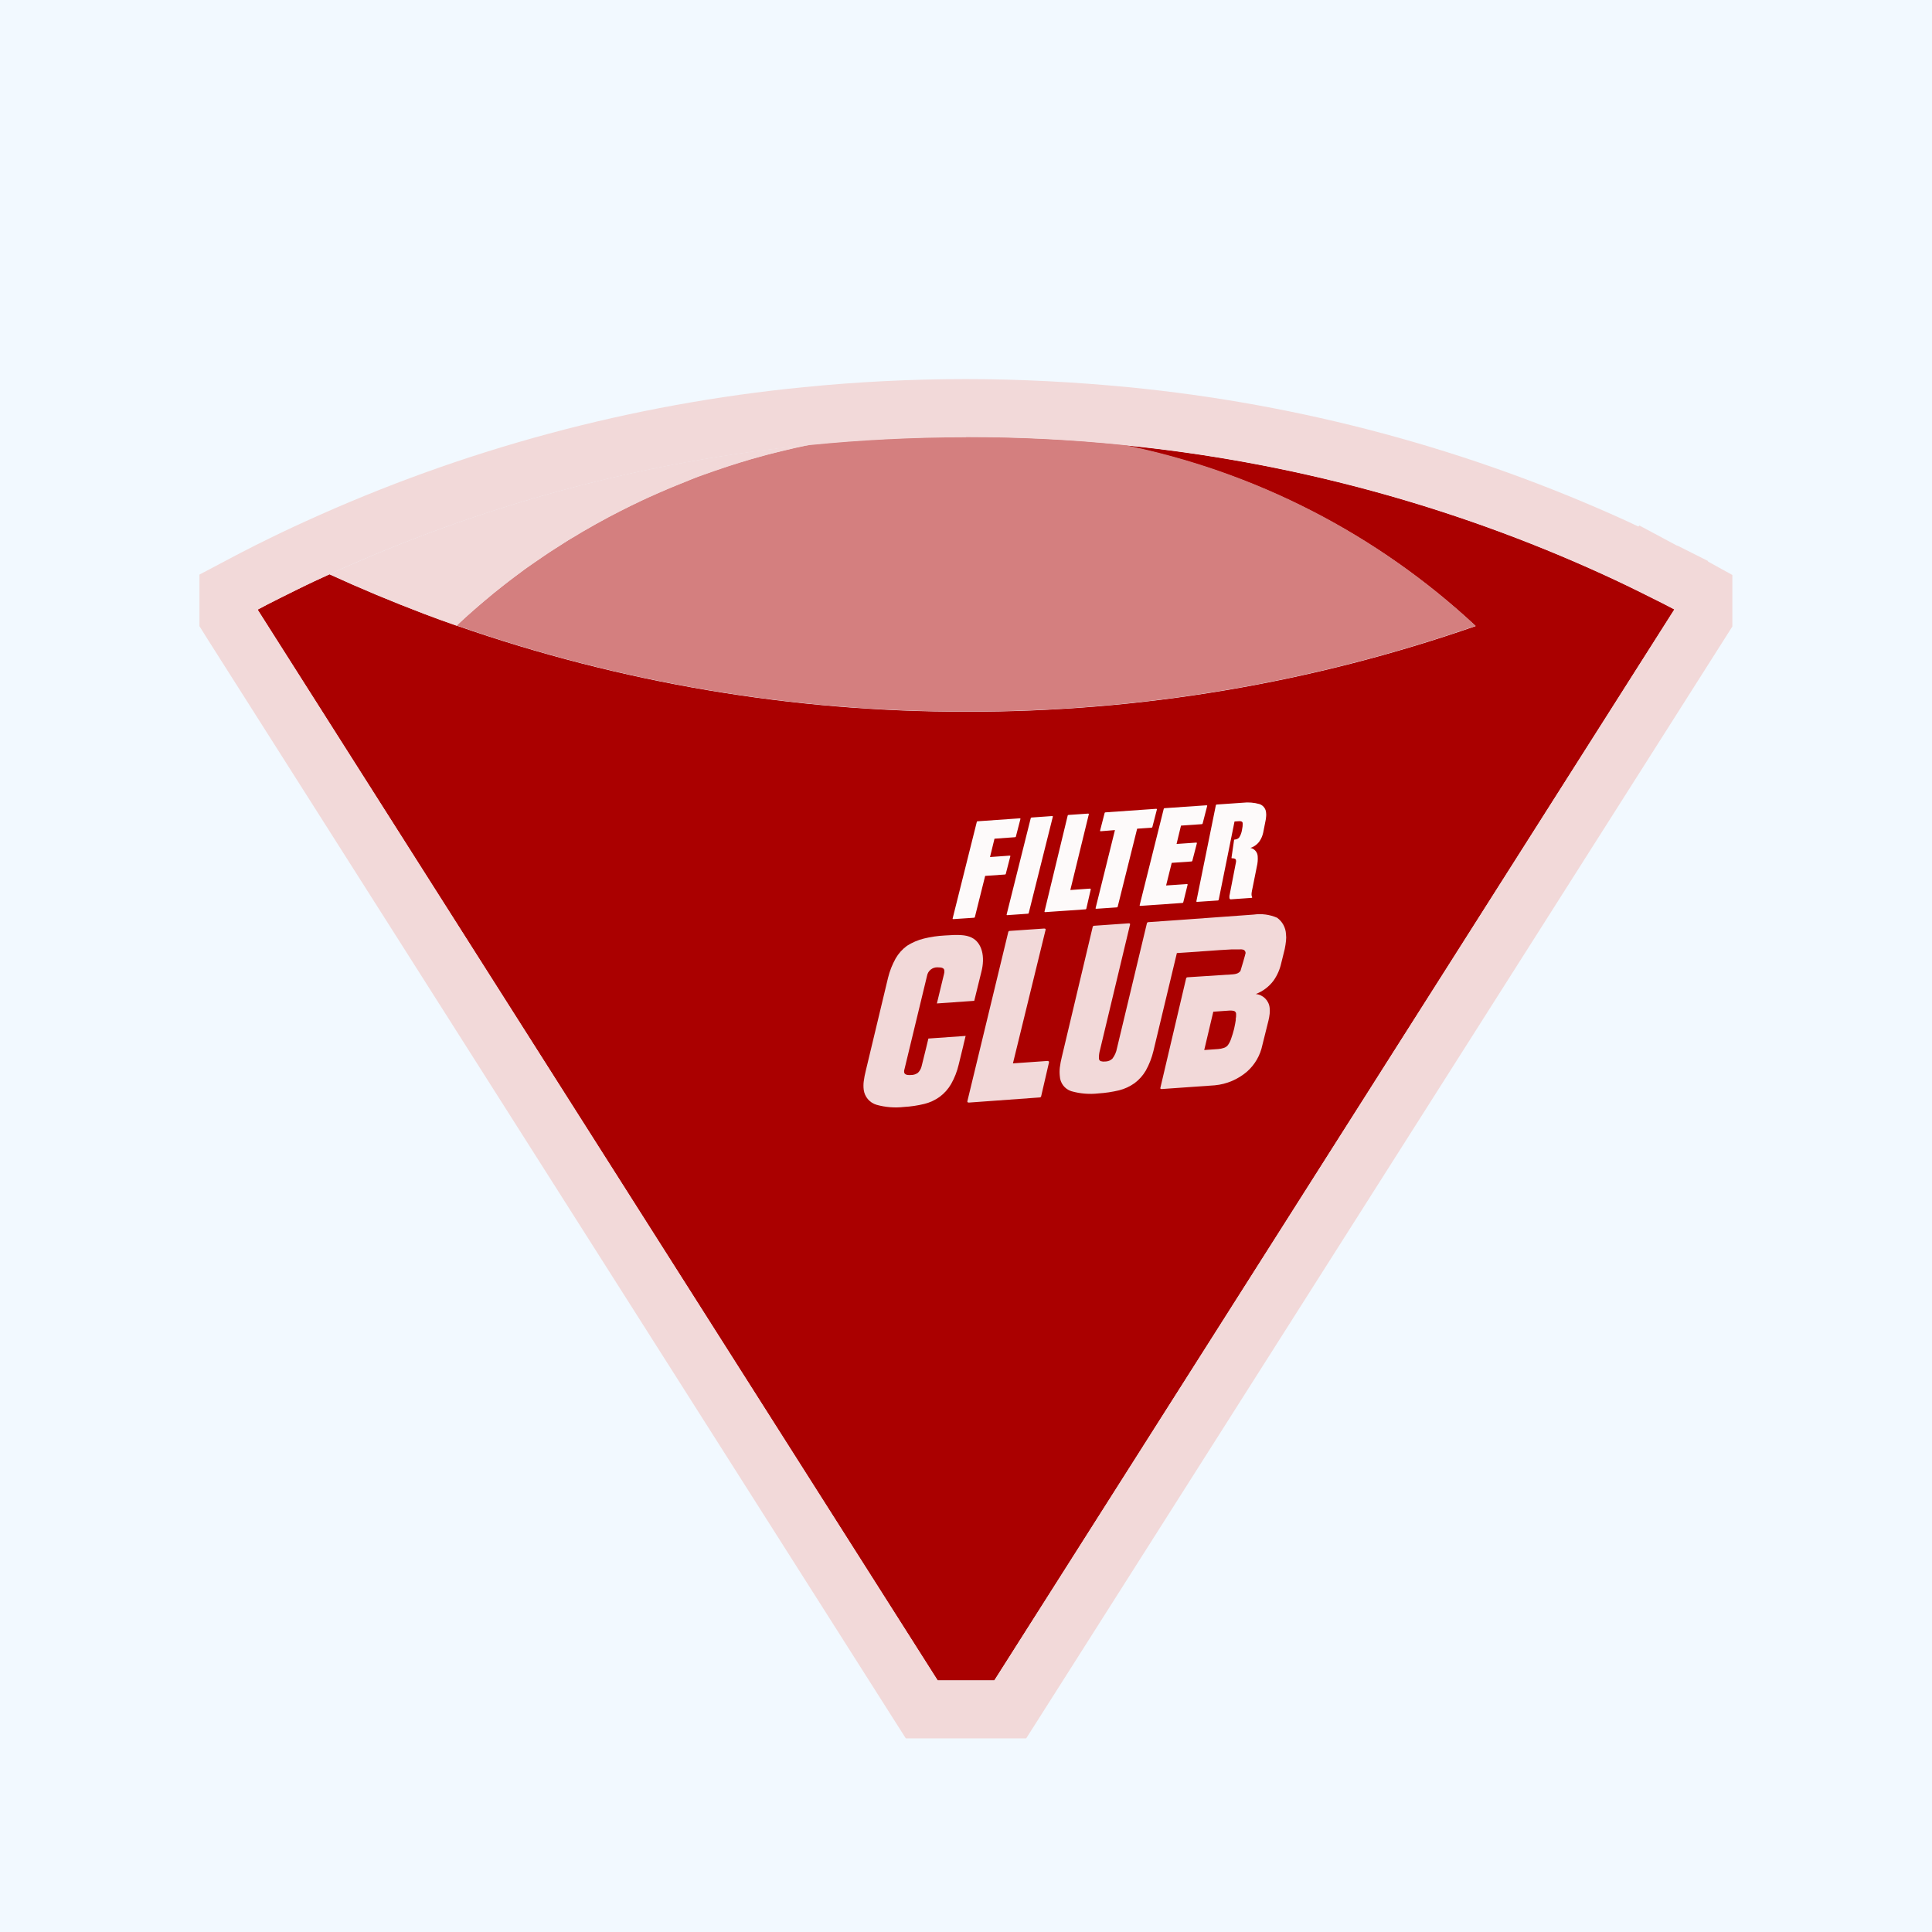
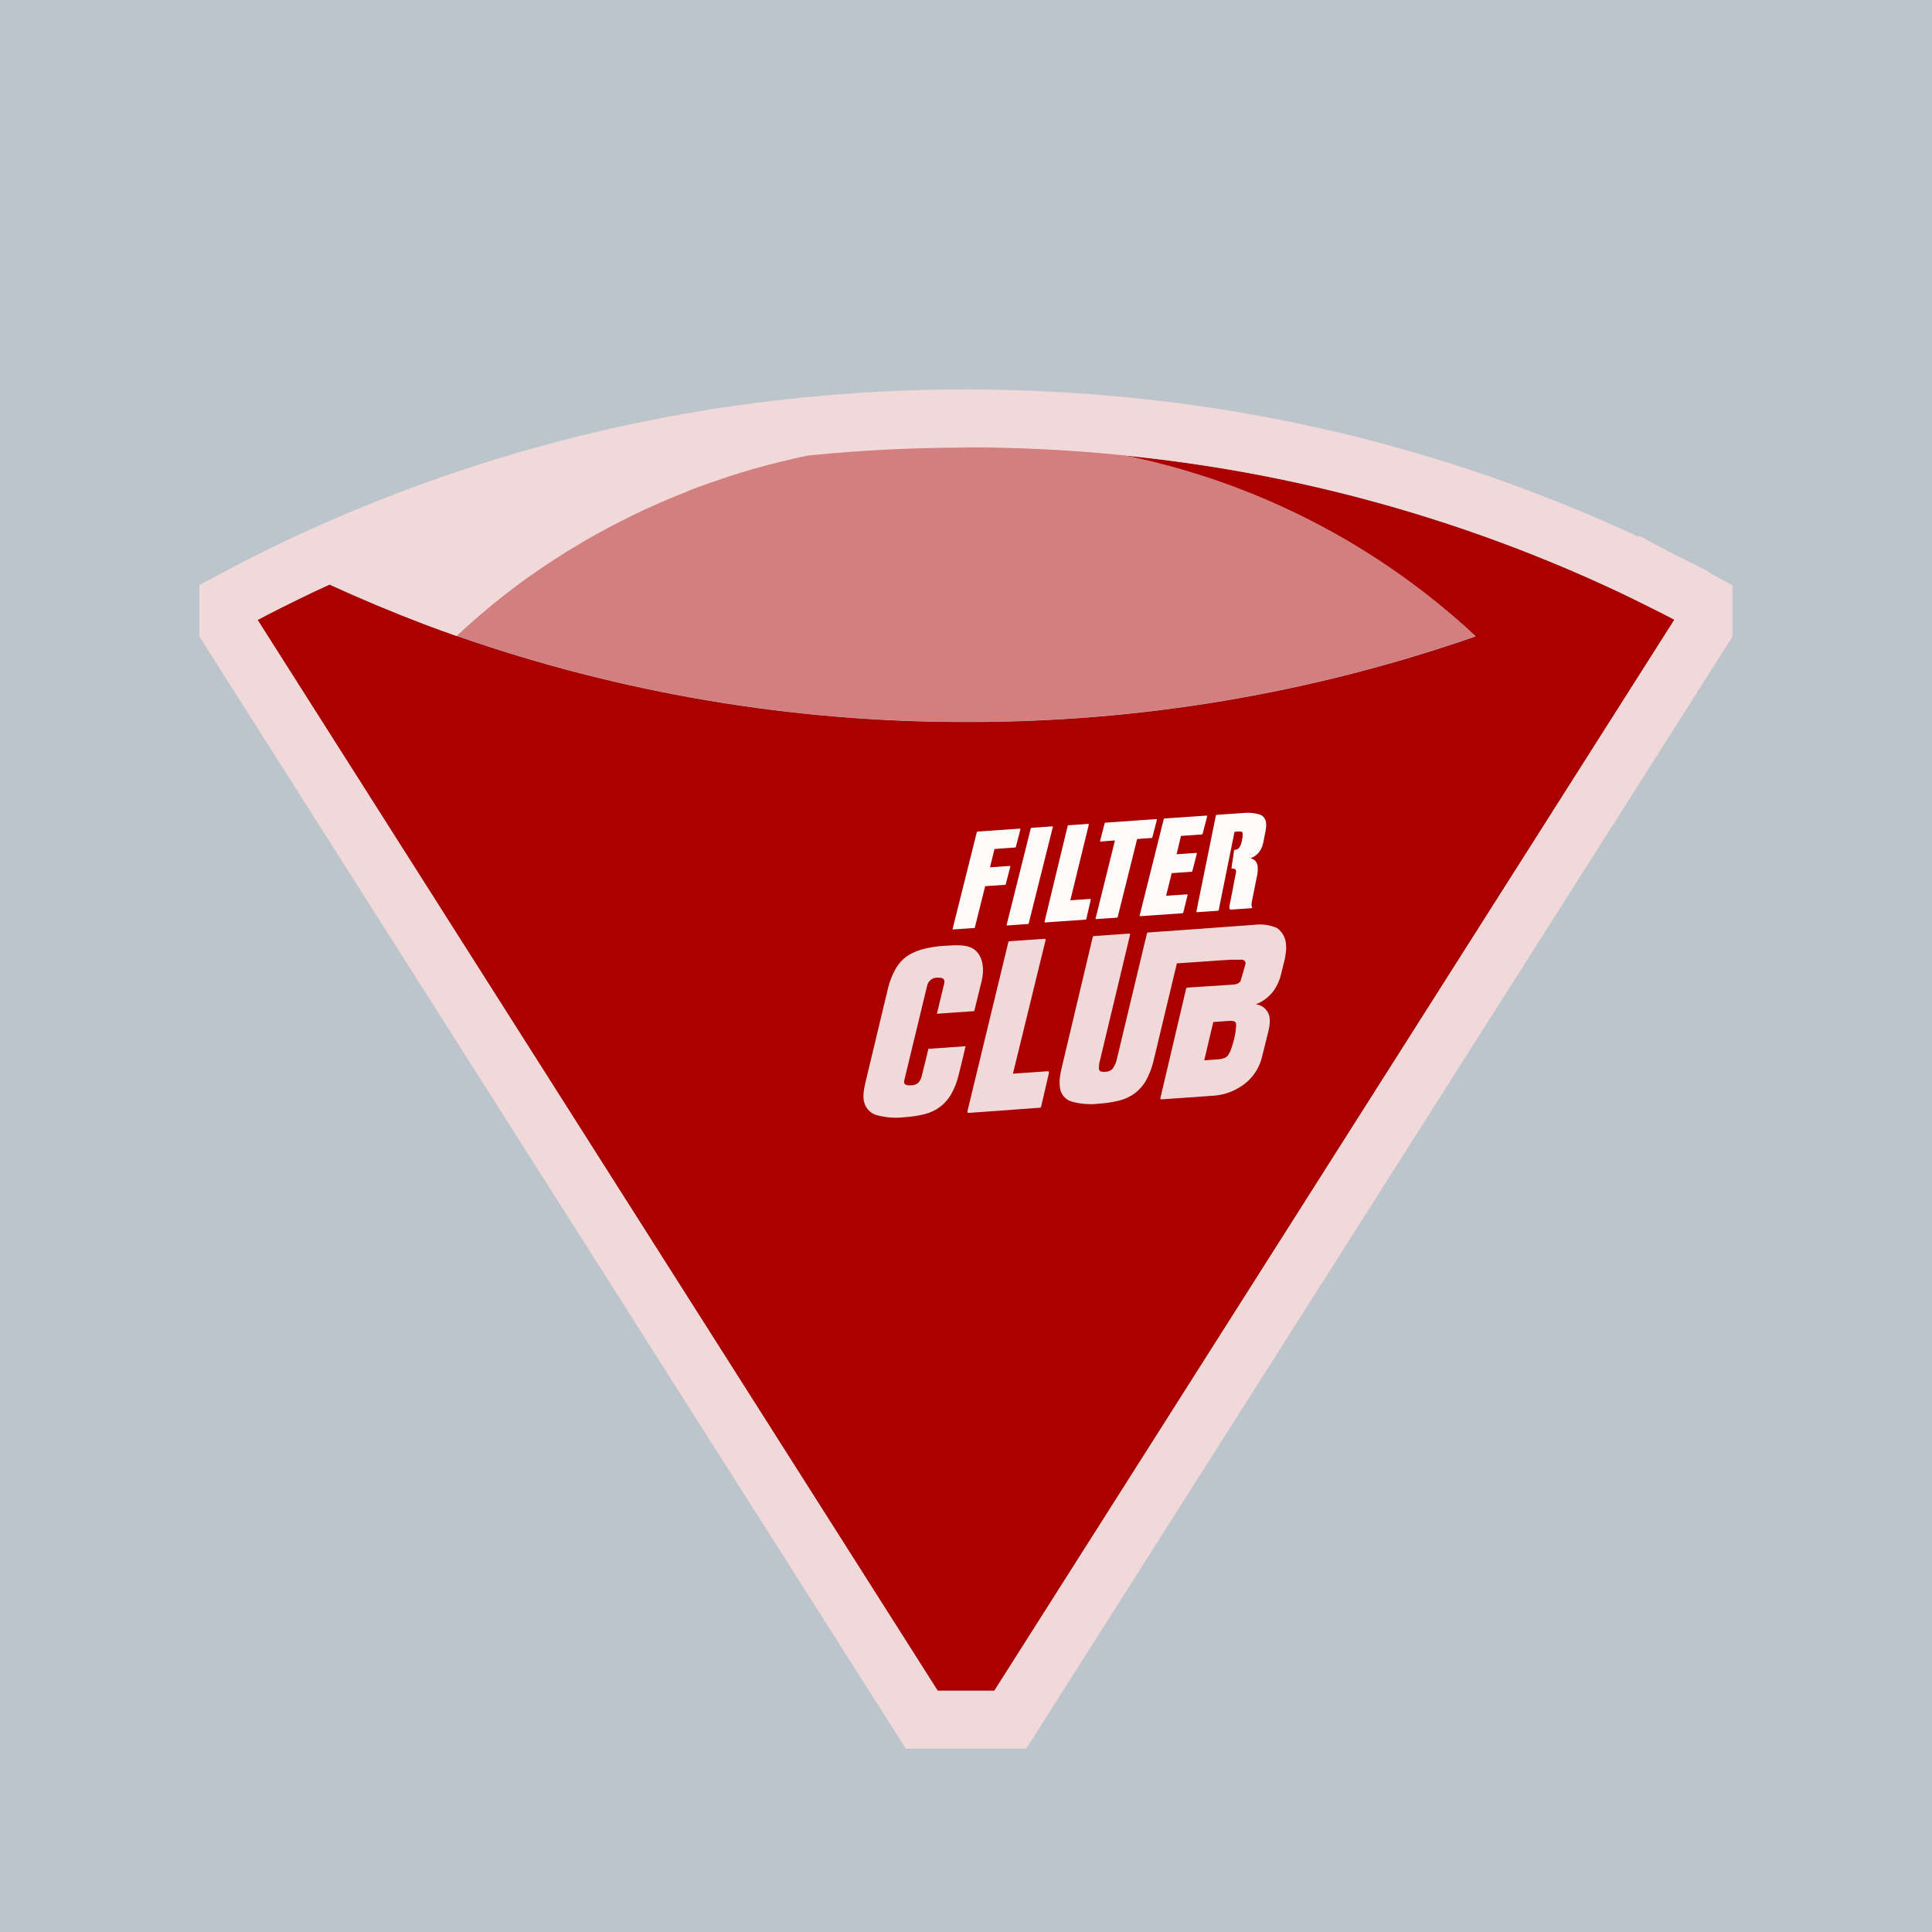
- <svg xmlns="http://www.w3.org/2000/svg" id="RC" viewBox="0 0 375 375">
+ <svg xmlns="http://www.w3.org/2000/svg" viewBox="0 0 375 375">
  <defs>
-     <style>.cls-1{fill:#f2f9ff;}.cls-2{fill:#a00;}.cls-3{fill:#d47f7f;}.cls-4{fill:#f2d9d9;}.cls-5{fill:#fdfafa;}</style>
+     <style>.cls-4{fill:#f2d9d9}.cls-5{fill:#fdfafa}</style>
  </defs>
-   <rect class="cls-1" width="375" height="375" />
-   <g id="_70_fok" data-name="70 fok">
-     <g id="Cone">
-       <path class="cls-2" d="M325,118.29v0l-17.92,28.22L193,326.17H182L67.92,146.55,50,118.33v0q2.05-1.1,4.15-2.14l.57-.29a.91.91,0,0,1,.14-.07c1.73-.87,3.46-1.72,5.21-2.55.53-.25,1-.5,1.59-.74l.4-.19c.49-.24,1-.47,1.49-.69a2.87,2.87,0,0,1,.4-.18q9,4.13,18.35,7.65,3.17,1.2,6.36,2.31a298.4,298.4,0,0,0,99,16.7,298.39,298.39,0,0,0,98.77-16.62,141.15,141.15,0,0,0-68.54-35.13,293.75,293.75,0,0,1,93.33,25.15q4.59,2.1,9.07,4.36h0l.57.29Q322.95,117.2,325,118.29Z" />
-       <path class="cls-3" d="M286.42,121.48a298.39,298.39,0,0,1-98.77,16.62,298.4,298.4,0,0,1-99-16.7c.07-.06.13-.13.2-.18l1.3-1.21.72-.65,1.27-1.12c.59-.53,1.19-1,1.79-1.54q1.91-1.62,3.88-3.16c.69-.55,1.4-1.09,2.11-1.62s1.34-1,2-1.49l.34-.24c.66-.47,1.31-.94,2-1.39s1.28-.88,1.92-1.31l.57-.38c.66-.43,1.31-.86,2-1.28s1.46-.93,2.2-1.38,1.59-1,2.4-1.43,1.45-.84,2.19-1.25l.46-.25c.69-.39,1.38-.77,2.08-1.14l2.41-1.25c.66-.34,1.32-.67,2-1q.69-.35,1.38-.66l.59-.29,1.54-.71c.69-.32,1.39-.63,2.09-.93l1.84-.79c1-.43,2-.85,3.08-1.25.82-.33,1.66-.65,2.49-1q2.94-1.1,5.95-2.06l2.05-.65,2.36-.71.65-.18,1.8-.5.92-.25,2.4-.6c.91-.23,1.83-.44,2.75-.65s1.85-.41,2.78-.6q15-1.5,30.37-1.51t30.38,1.51A141.15,141.15,0,0,1,286.42,121.48Z" />
-       <path class="cls-4" d="M157.13,86.35c-.93.19-1.86.39-2.78.6s-1.84.42-2.75.65l-2.4.6-.92.25-1.8.5-.65.18-2.36.71-2.05.65q-3,1-5.95,2.06c-.83.31-1.67.63-2.49,1-1,.4-2.06.82-3.08,1.25l-1.84.79c-.7.3-1.4.61-2.09.93l-1.54.71-.59.29q-.69.31-1.38.66c-.67.32-1.33.65-2,1l-2.41,1.25c-.7.37-1.39.75-2.08,1.14l-.46.25c-.74.41-1.47.83-2.19,1.25s-1.6,1-2.4,1.43-1.47.91-2.2,1.38-1.32.85-2,1.28l-.57.38c-.64.43-1.29.86-1.92,1.31s-1.32.92-2,1.39l-.34.24c-.67.49-1.35,1-2,1.49s-1.42,1.07-2.11,1.62q-2,1.54-3.88,3.16c-.6.5-1.2,1-1.79,1.54-.43.36-.85.74-1.27,1.12l-.72.65-1.3,1.21c-.07,0-.13.12-.2.18q-3.19-1.11-6.36-2.31Q73,115.57,64,111.44A293.46,293.46,0,0,1,157.13,86.35Z" />
-       <path id="keret" class="cls-4" d="M187.5,84.83q15.41,0,30.38,1.52a294,294,0,0,1,93.33,25.14c3.06,1.4,6.08,2.87,9.07,4.37h0l.57.28c1.39.71,2.77,1.41,4.14,2.15v0l-17.92,28.22L193,326.17H182L67.92,146.55,50,118.33v0c1.37-.74,2.75-1.44,4.15-2.15l.57-.28a.46.46,0,0,1,.14-.07c3-1.5,6-3,9.09-4.36a293.45,293.45,0,0,1,93.18-25.08q15-1.5,30.37-1.52Zm0-11.25c-10.53,0-21.12.53-31.49,1.57A303.92,303.92,0,0,0,59.29,101.2c-2.86,1.29-5.9,2.74-9.28,4.43l-.49.24-.5.26c-1.51.76-2.93,1.49-4.31,2.23l-6,3.17v10l1.75,2.8,17.92,28.22L172.5,332.2l3.32,5.22h23.36l3.32-5.22L316.58,152.58l17.92-28.22,1.75-2.76v-10L331.53,109v-.11l-4.81-2.42-.73-.37-.38-.19-.1,0L318.2,102l-.2.2-2.11-1A304.46,304.46,0,0,0,219,75.15c-10.37-1-21-1.57-31.5-1.57Z" />
-     </g>
-     <g id="Filter">
-       <path class="cls-5" d="M189.75,159.41l8.13-.57c.15,0,.21,0,.18.14l-.88,3.41a.16.16,0,0,1-.15.11l-4,.29-.87,3.56,3.77-.27c.14,0,.2,0,.17.14l-.88,3.41a.16.16,0,0,1-.14.11l-3.86.27-2,8a.19.19,0,0,1-.14.12l-4,.27c-.14,0-.2,0-.17-.14l4.68-18.7A.16.16,0,0,1,189.75,159.41Z" />
-       <path class="cls-5" d="M195.39,177.49l4.68-18.7a.18.18,0,0,1,.15-.11l3.95-.28c.15,0,.21,0,.18.14l-4.68,18.7a.16.16,0,0,1-.15.11l-4,.28C195.42,177.64,195.36,177.59,195.39,177.49Z" />
-       <path class="cls-5" d="M202.74,176.91l4.5-18.62a.17.17,0,0,1,.14-.11l3.79-.26c.14,0,.2,0,.17.13l-3.59,14.7,3.79-.27c.15,0,.2.08.17.18l-.86,3.73a.19.19,0,0,1-.14.11l-7.8.54C202.77,177.05,202.71,177,202.74,176.91Z" />
-       <path class="cls-5" d="M213.7,161.34c-.14,0-.2,0-.17-.14l.88-3.41a.16.16,0,0,1,.14-.11l9.82-.69c.15,0,.21,0,.18.14l-.88,3.41a.16.16,0,0,1-.15.11l-2.8.2L216.94,176a.22.22,0,0,1-.15.12l-3.95.27c-.15,0-.21,0-.18-.14l3.75-15.13Z" />
-       <path class="cls-5" d="M226,156.87l8.13-.56c.15,0,.21,0,.18.14l-.88,3.4a.22.22,0,0,1-.15.12l-4.05.28-.86,3.56,3.76-.26c.15,0,.21,0,.18.14l-.88,3.4a.18.18,0,0,1-.15.12l-3.85.27-1.09,4.39,4-.27c.14,0,.2,0,.17.14l-.84,3.4a.19.19,0,0,1-.15.12l-8.13.57q-.23,0-.18-.15L225.88,157A.22.22,0,0,1,226,156.87Z" />
-       <path class="cls-5" d="M236.55,174.66a.22.22,0,0,1-.15.12l-4,.27c-.15,0-.21,0-.18-.14L236,156.28a.19.19,0,0,1,.14-.12l5.07-.35a8.36,8.36,0,0,1,3.25.26,1.89,1.89,0,0,1,1.29,1.71,3.2,3.2,0,0,1,0,.76,5.92,5.92,0,0,1-.13.87l-.44,2.22a5.22,5.22,0,0,1-.26.83,4.32,4.32,0,0,1-.46.84,3.42,3.42,0,0,1-1.76,1.28,1.75,1.75,0,0,1,1.42,1.65,6.29,6.29,0,0,1-.16,1.92l-.8,4c-.11.51-.19.88-.22,1.14a2,2,0,0,0,0,.58,1,1,0,0,0,.09.22c.06.12,0,.18-.14.19l-4,.28a.18.18,0,0,1-.17-.07.4.4,0,0,1-.09-.2l0-.25a1.07,1.07,0,0,1,0-.18.76.76,0,0,1,.05-.21l0,0,1.23-6.34a.92.92,0,0,0,0-.29c0-.29-.28-.43-.73-.43-.12,0-.17,0-.14-.15l.49-3.38c0-.07.05-.1.15-.11a1.19,1.19,0,0,0,.84-.38,3.81,3.81,0,0,0,.55-1.49,4.56,4.56,0,0,0,.13-1.27q0-.47-.72-.42l-.86.06Z" />
-     </g>
-     <g id="Club">
-       <path class="cls-4" d="M188.62,182c-1.18-.6-2.73-.6-5.28-.42a21.5,21.5,0,0,0-4,.59,11,11,0,0,0-3.31,1.42,8,8,0,0,0-2.19,2.45,15.13,15.13,0,0,0-1.48,3.78l-4.31,18a16.66,16.66,0,0,0-.4,2.08,6.45,6.45,0,0,0,0,1.65,3.51,3.51,0,0,0,2.49,2.89,13.89,13.89,0,0,0,5.32.42,22,22,0,0,0,3.95-.59,8.53,8.53,0,0,0,3-1.39,8.18,8.18,0,0,0,2.19-2.46,14.19,14.19,0,0,0,1.48-3.78l.93-3.81H187c.14-.59.28-1.17.43-1.76l-7.23.51-.42,1.75-.9,3.64a2.66,2.66,0,0,1-.71,1.26,2.25,2.25,0,0,1-1.37.43c-.84.06-1.25-.13-1.31-.56a1.09,1.09,0,0,1,0-.29,4.31,4.31,0,0,1,.12-.49l4.32-17.89a2,2,0,0,1,2.08-1.67c.82,0,1.23.14,1.29.62a1.84,1.84,0,0,1-.08.73c-.46,1.89-.91,3.77-1.37,5.66l7.25-.51,1.38-5.61C191.25,185.72,190.62,183,188.62,182Z" />
-       <path class="cls-4" d="M187.77,213.73l7.94-32.84a.29.29,0,0,1,.24-.2l6.69-.46c.25,0,.36.06.31.24l-6.34,25.93,6.7-.47c.25,0,.35.14.29.32l-1.52,6.57a.3.3,0,0,1-.25.19l-13.76,1Q187.7,214,187.77,213.73Z" />
-       <path class="cls-4" d="M247.88,178.13a8.44,8.44,0,0,0-4.54-.61l-13.78,1-6.69.47a.3.3,0,0,0-.25.19l-5.82,24.3a4.68,4.68,0,0,1-.88,2,2,2,0,0,1-1.4.56,2.21,2.21,0,0,1-.88-.07.59.59,0,0,1-.34-.54,5.43,5.43,0,0,1,.22-1.67l5.82-24.3q.07-.27-.3-.24l-6.69.47a.28.28,0,0,0-.25.19l-6,25.27a16.7,16.7,0,0,0-.39,2.07,7.65,7.65,0,0,0,0,1.66,3.23,3.23,0,0,0,2.2,2.91,13.6,13.6,0,0,0,5.31.44,23.68,23.68,0,0,0,4-.6,9,9,0,0,0,3-1.39,8.17,8.17,0,0,0,2.19-2.46,15.14,15.14,0,0,0,1.47-3.79l4.55-19,6.85-.47-6.85.47,6.85-.47,1.35-.1c1.08-.07,1.88-.12,2.41-.14l1,0c.15,0,.26,0,.33,0l.22,0a1.78,1.78,0,0,1,.85.1.74.74,0,0,1,.33.6c0,.12-.94,3.35-1,3.49a1.53,1.53,0,0,1-.64.48,3,3,0,0,1-.85.17l-8.8.57a.29.29,0,0,0-.25.19l-5,21.26q-.08.26.3.24l10.24-.72a11.19,11.19,0,0,0,6.31-2.69,9.38,9.38,0,0,0,2.94-5.1l1.18-4.74a10.2,10.2,0,0,0,.24-1.35,5.51,5.51,0,0,0,0-1.15,3,3,0,0,0-2.69-2.69,7.75,7.75,0,0,0,3.45-2.61,9.44,9.44,0,0,0,1.49-3.39l.68-2.75c.11-.56.19-1.07.24-1.54a5.53,5.53,0,0,0,0-1.35A4.17,4.17,0,0,0,247.88,178.13Zm-8,19.76c-.06.47-.18,1.07-.34,1.81v0a20,20,0,0,1-.61,2,4.42,4.42,0,0,1-.61,1.18,1.59,1.59,0,0,1-.78.52,4.27,4.27,0,0,1-1.09.22l-2.71.19,1.76-7.44,2.88-.2a3.37,3.37,0,0,1,1.12.05.6.6,0,0,1,.43.58A4.32,4.32,0,0,1,239.84,197.89Z" />
+   <g id="Layer_2" data-name="Layer 2">
+     <g id="RC">
+       <path fill="#bcc4cc" d="M0 0h375v375H0z" />
+       <g id="_70_fok" data-name="70 fok">
+         <g id="Cone">
+           <path d="M325 120.29l-17.92 28.22L193 328.17h-11L67.92 148.55 50 120.33q2.05-1.1 4.15-2.14l.57-.29a.91.91 0 0 1 .14-.07 250.8 250.8 0 0 1 5.21-2.55c.53-.25 1-.5 1.59-.74l.4-.19c.49-.24 1-.47 1.49-.69a2.87 2.87 0 0 1 .4-.18q9 4.13 18.35 7.65 3.17 1.2 6.36 2.31a298.4 298.4 0 0 0 99 16.7 298.39 298.39 0 0 0 98.77-16.62 141.15 141.15 0 0 0-68.54-35.13 293.75 293.75 0 0 1 93.33 25.15q4.59 2.1 9.07 4.36l.57.29q2.09 1.01 4.14 2.1z" fill="#a00" />
+           <path d="M286.42 123.48a298.39 298.39 0 0 1-98.77 16.62 298.4 298.4 0 0 1-99-16.7l.2-.18 1.3-1.21.72-.65 1.27-1.12c.59-.53 1.19-1 1.79-1.54q1.91-1.62 3.88-3.16c.69-.55 1.4-1.09 2.11-1.62l2-1.49.34-.24c.66-.47 1.31-.94 2-1.39s1.28-.88 1.92-1.31l.57-.38c.66-.43 1.31-.86 2-1.28s1.46-.93 2.2-1.38 1.59-1 2.4-1.43 1.45-.84 2.19-1.25l.46-.25c.69-.39 1.38-.77 2.08-1.14l2.41-1.25 2-1q.69-.35 1.38-.66l.59-.29 1.54-.71a78.1 78.1 0 0 1 2.09-.93l1.84-.79c1-.43 2-.85 3.08-1.25.82-.33 1.66-.65 2.49-1q2.94-1.1 5.95-2.06l2.05-.65 2.36-.71.65-.18 1.8-.5.92-.25 2.4-.6c.91-.23 1.83-.44 2.75-.65s1.85-.41 2.78-.6q15-1.5 30.37-1.51t30.38 1.51a141.15 141.15 0 0 1 68.51 35.18z" fill="#d47f7f" />
+           <path class="cls-4" d="M157.13 88.35c-.93.19-1.86.39-2.78.6s-1.84.42-2.75.65l-2.4.6-.92.25-1.8.5-.65.18-2.36.71-2.05.65q-3 1-5.95 2.06c-.83.31-1.67.63-2.49 1-1 .4-2.06.82-3.08 1.25l-1.84.79c-.7.3-1.4.61-2.09.93l-1.54.71-.59.29q-.69.31-1.38.66c-.67.32-1.33.65-2 1l-2.41 1.25c-.7.37-1.39.75-2.08 1.14l-.46.25c-.74.41-1.47.83-2.19 1.25s-1.6 1-2.4 1.43-1.47.91-2.2 1.38l-2 1.28-.57.38c-.64.43-1.29.86-1.92 1.31l-2 1.39-.34.24-2 1.49c-.65.49-1.42 1.07-2.11 1.62q-2 1.54-3.88 3.16c-.6.5-1.2 1-1.79 1.54-.43.36-.85.74-1.27 1.12l-.72.65-1.3 1.21c-.07 0-.13.12-.2.18q-3.19-1.11-6.36-2.31-9.26-3.57-18.26-7.7a293.46 293.46 0 0 1 93.13-25.09z" />
+           <path id="keret" class="cls-4" d="M187.5 86.83q15.41 0 30.38 1.52a294 294 0 0 1 93.33 25.14c3.06 1.4 6.08 2.87 9.07 4.37l.57.28c1.39.71 2.77 1.41 4.14 2.15l-17.92 28.22L193 328.17h-11L67.92 148.55 50 120.33c1.37-.74 2.75-1.44 4.15-2.15l.57-.28a.46.46 0 0 1 .14-.07c3-1.5 6-3 9.09-4.36a293.45 293.45 0 0 1 93.18-25.08q15-1.5 30.37-1.52zm0-11.25c-10.53 0-21.12.53-31.49 1.57a303.92 303.92 0 0 0-96.72 26.05c-2.86 1.29-5.9 2.74-9.28 4.43l-.49.24-.5.26c-1.51.76-2.93 1.49-4.31 2.23l-6 3.17v10l1.75 2.8 17.92 28.22L172.5 334.2l3.32 5.22h23.36l3.32-5.22 114.08-179.62 17.92-28.22 1.75-2.76v-10l-4.72-2.6v-.11l-4.81-2.42-.73-.37-.38-.19h-.1L318.2 104l-.2.2-2.11-1A304.46 304.46 0 0 0 219 77.15c-10.37-1-21-1.57-31.5-1.57z" />
+         </g>
+         <g id="Filter">
+           <path class="cls-5" d="M189.75 161.41l8.13-.57c.15 0 .21 0 .18.14l-.88 3.41a.16.16 0 0 1-.15.11l-4 .29-.87 3.56 3.77-.27c.14 0 .2 0 .17.14l-.88 3.41a.16.16 0 0 1-.14.11l-3.86.27-2 8a.19.19 0 0 1-.14.12l-4 .27c-.14 0-.2 0-.17-.14l4.68-18.7a.16.16 0 0 1 .16-.15zM195.39 179.49l4.68-18.7a.18.18 0 0 1 .15-.11l3.95-.28c.15 0 .21 0 .18.14l-4.68 18.7a.16.16 0 0 1-.15.11l-4 .28c-.1.01-.16-.04-.13-.14zM202.74 178.91l4.5-18.62a.17.17 0 0 1 .14-.11l3.79-.26c.14 0 .2 0 .17.13l-3.59 14.7 3.79-.27c.15 0 .2.08.17.18l-.86 3.73a.19.19 0 0 1-.14.11l-7.8.54c-.14.01-.2-.04-.17-.13zM213.7 163.34c-.14 0-.2 0-.17-.14l.88-3.41a.16.16 0 0 1 .14-.11l9.82-.69c.15 0 .21 0 .18.14l-.88 3.41a.16.16 0 0 1-.15.11l-2.8.2-3.78 15.15a.22.22 0 0 1-.15.12l-3.95.27c-.15 0-.21 0-.18-.14l3.75-15.13zM226 158.87l8.13-.56c.15 0 .21 0 .18.14l-.88 3.4a.22.22 0 0 1-.15.12l-4.05.28-.86 3.56 3.76-.26c.15 0 .21 0 .18.14l-.88 3.4a.18.18 0 0 1-.15.12l-3.85.27-1.09 4.39 4-.27c.14 0 .2 0 .17.14l-.84 3.4a.19.19 0 0 1-.15.12l-8.13.57q-.23 0-.18-.15l4.67-18.68a.22.22 0 0 1 .12-.13zM236.55 176.66a.22.22 0 0 1-.15.12l-4 .27c-.15 0-.21 0-.18-.14l3.78-18.63a.19.19 0 0 1 .14-.12l5.07-.35a8.36 8.36 0 0 1 3.25.26 1.89 1.89 0 0 1 1.29 1.71 3.2 3.2 0 0 1 0 .76 5.92 5.92 0 0 1-.13.87l-.44 2.22a5.22 5.22 0 0 1-.26.83 4.32 4.32 0 0 1-.46.84 3.42 3.42 0 0 1-1.76 1.28 1.75 1.75 0 0 1 1.42 1.65 6.29 6.29 0 0 1-.16 1.92l-.8 4c-.11.51-.19.88-.22 1.14a2 2 0 0 0 0 .58 1 1 0 0 0 .09.22c.06.12 0 .18-.14.19l-4 .28a.18.18 0 0 1-.17-.07.4.4 0 0 1-.09-.2v-.25a1.07 1.07 0 0 1 0-.18.76.76 0 0 1 .05-.21l1.23-6.34a.92.92 0 0 0 0-.29c0-.29-.28-.43-.73-.43-.12 0-.17 0-.14-.15l.49-3.38c0-.07.05-.1.15-.11a1.19 1.19 0 0 0 .84-.38 3.81 3.81 0 0 0 .55-1.49 4.56 4.56 0 0 0 .13-1.27q0-.47-.72-.42l-.86.06z" />
+         </g>
+         <g id="Club">
+           <path class="cls-4" d="M188.62 184c-1.18-.6-2.73-.6-5.28-.42a21.5 21.5 0 0 0-4 .59 11 11 0 0 0-3.31 1.42 8 8 0 0 0-2.19 2.45 15.13 15.13 0 0 0-1.48 3.78l-4.31 18a16.66 16.66 0 0 0-.4 2.08 6.45 6.45 0 0 0 0 1.65 3.51 3.51 0 0 0 2.49 2.89 13.89 13.89 0 0 0 5.32.42 22 22 0 0 0 3.95-.59 8.53 8.53 0 0 0 3-1.39 8.18 8.18 0 0 0 2.19-2.46 14.19 14.19 0 0 0 1.48-3.78l.93-3.81H187l.43-1.76-7.23.51-.42 1.75-.9 3.64a2.66 2.66 0 0 1-.71 1.26 2.25 2.25 0 0 1-1.37.43c-.84.06-1.25-.13-1.31-.56a1.09 1.09 0 0 1 0-.29 4.31 4.31 0 0 1 .12-.49l4.32-17.89a2 2 0 0 1 2.08-1.67c.82 0 1.23.14 1.29.62a1.84 1.84 0 0 1-.08.73l-1.37 5.66 7.25-.51 1.38-5.61c.77-2.93.14-5.65-1.86-6.65zM187.77 215.73l7.94-32.84a.29.29 0 0 1 .24-.2l6.69-.46c.25 0 .36.06.31.24l-6.34 25.93 6.7-.47c.25 0 .35.14.29.32l-1.52 6.57a.3.3 0 0 1-.25.19l-13.76 1q-.37-.01-.3-.28zM247.88 180.13a8.44 8.44 0 0 0-4.54-.61l-13.78 1-6.69.47a.3.3 0 0 0-.25.19l-5.82 24.3a4.68 4.68 0 0 1-.88 2 2 2 0 0 1-1.4.56 2.21 2.21 0 0 1-.88-.07.59.59 0 0 1-.34-.54 5.43 5.43 0 0 1 .22-1.67l5.82-24.3q.07-.27-.3-.24l-6.69.47a.28.28 0 0 0-.25.19l-6 25.27a16.7 16.7 0 0 0-.39 2.07 7.65 7.65 0 0 0 0 1.66 3.23 3.23 0 0 0 2.2 2.91 13.6 13.6 0 0 0 5.31.44 23.68 23.68 0 0 0 4-.6 9 9 0 0 0 3-1.39 8.17 8.17 0 0 0 2.19-2.46 15.14 15.14 0 0 0 1.47-3.79l4.55-19 6.85-.47-6.85.47 6.85-.47 1.35-.1c1.08-.07 1.88-.12 2.41-.14h1.55a1.78 1.78 0 0 1 .85.1.74.74 0 0 1 .33.6c0 .12-.94 3.35-1 3.49a1.53 1.53 0 0 1-.64.48 3 3 0 0 1-.85.17l-8.8.57a.29.29 0 0 0-.25.19l-5 21.26q-.08.26.3.24l10.24-.72a11.19 11.19 0 0 0 6.31-2.69 9.38 9.38 0 0 0 2.94-5.1l1.18-4.74a10.2 10.2 0 0 0 .24-1.35 5.51 5.51 0 0 0 0-1.15 3 3 0 0 0-2.69-2.69 7.75 7.75 0 0 0 3.45-2.61 9.44 9.44 0 0 0 1.49-3.39l.68-2.75c.11-.56.19-1.07.24-1.54a5.53 5.53 0 0 0 0-1.35 4.17 4.17 0 0 0-1.73-3.17zm-8 19.76c-.06.47-.18 1.07-.34 1.81a20 20 0 0 1-.61 2 4.42 4.42 0 0 1-.61 1.18 1.59 1.59 0 0 1-.78.52 4.27 4.27 0 0 1-1.09.22l-2.71.19 1.76-7.44 2.88-.2a3.37 3.37 0 0 1 1.12.05.6.6 0 0 1 .43.58 4.32 4.32 0 0 1-.09 1.09z" />
+         </g>
+       </g>
    </g>
  </g>
</svg>
